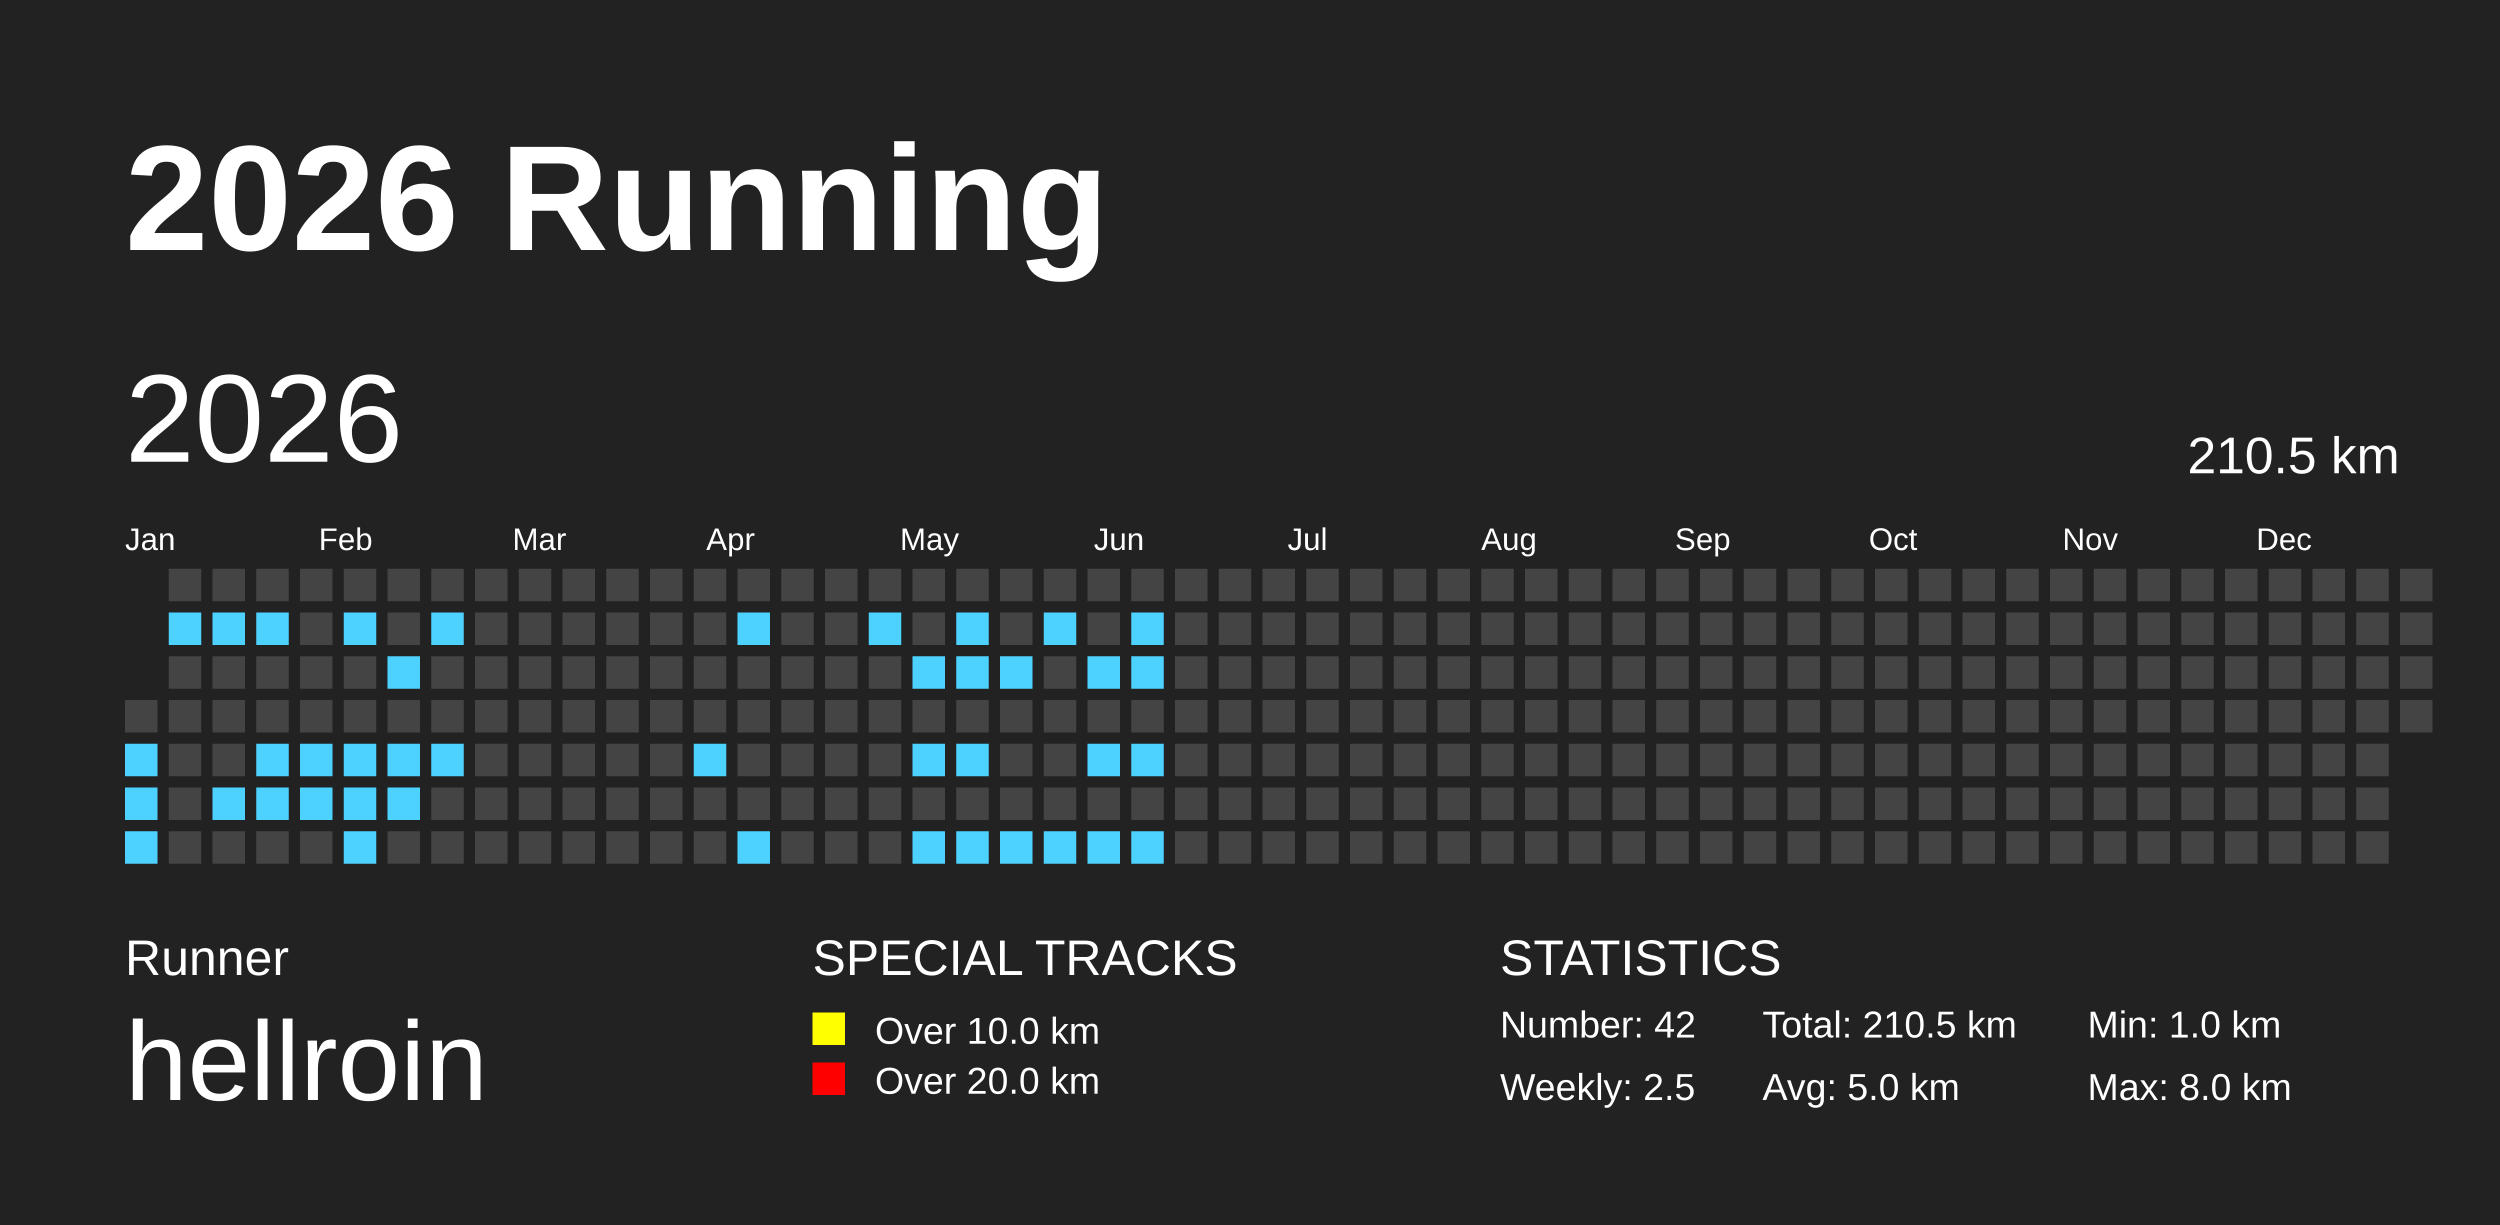
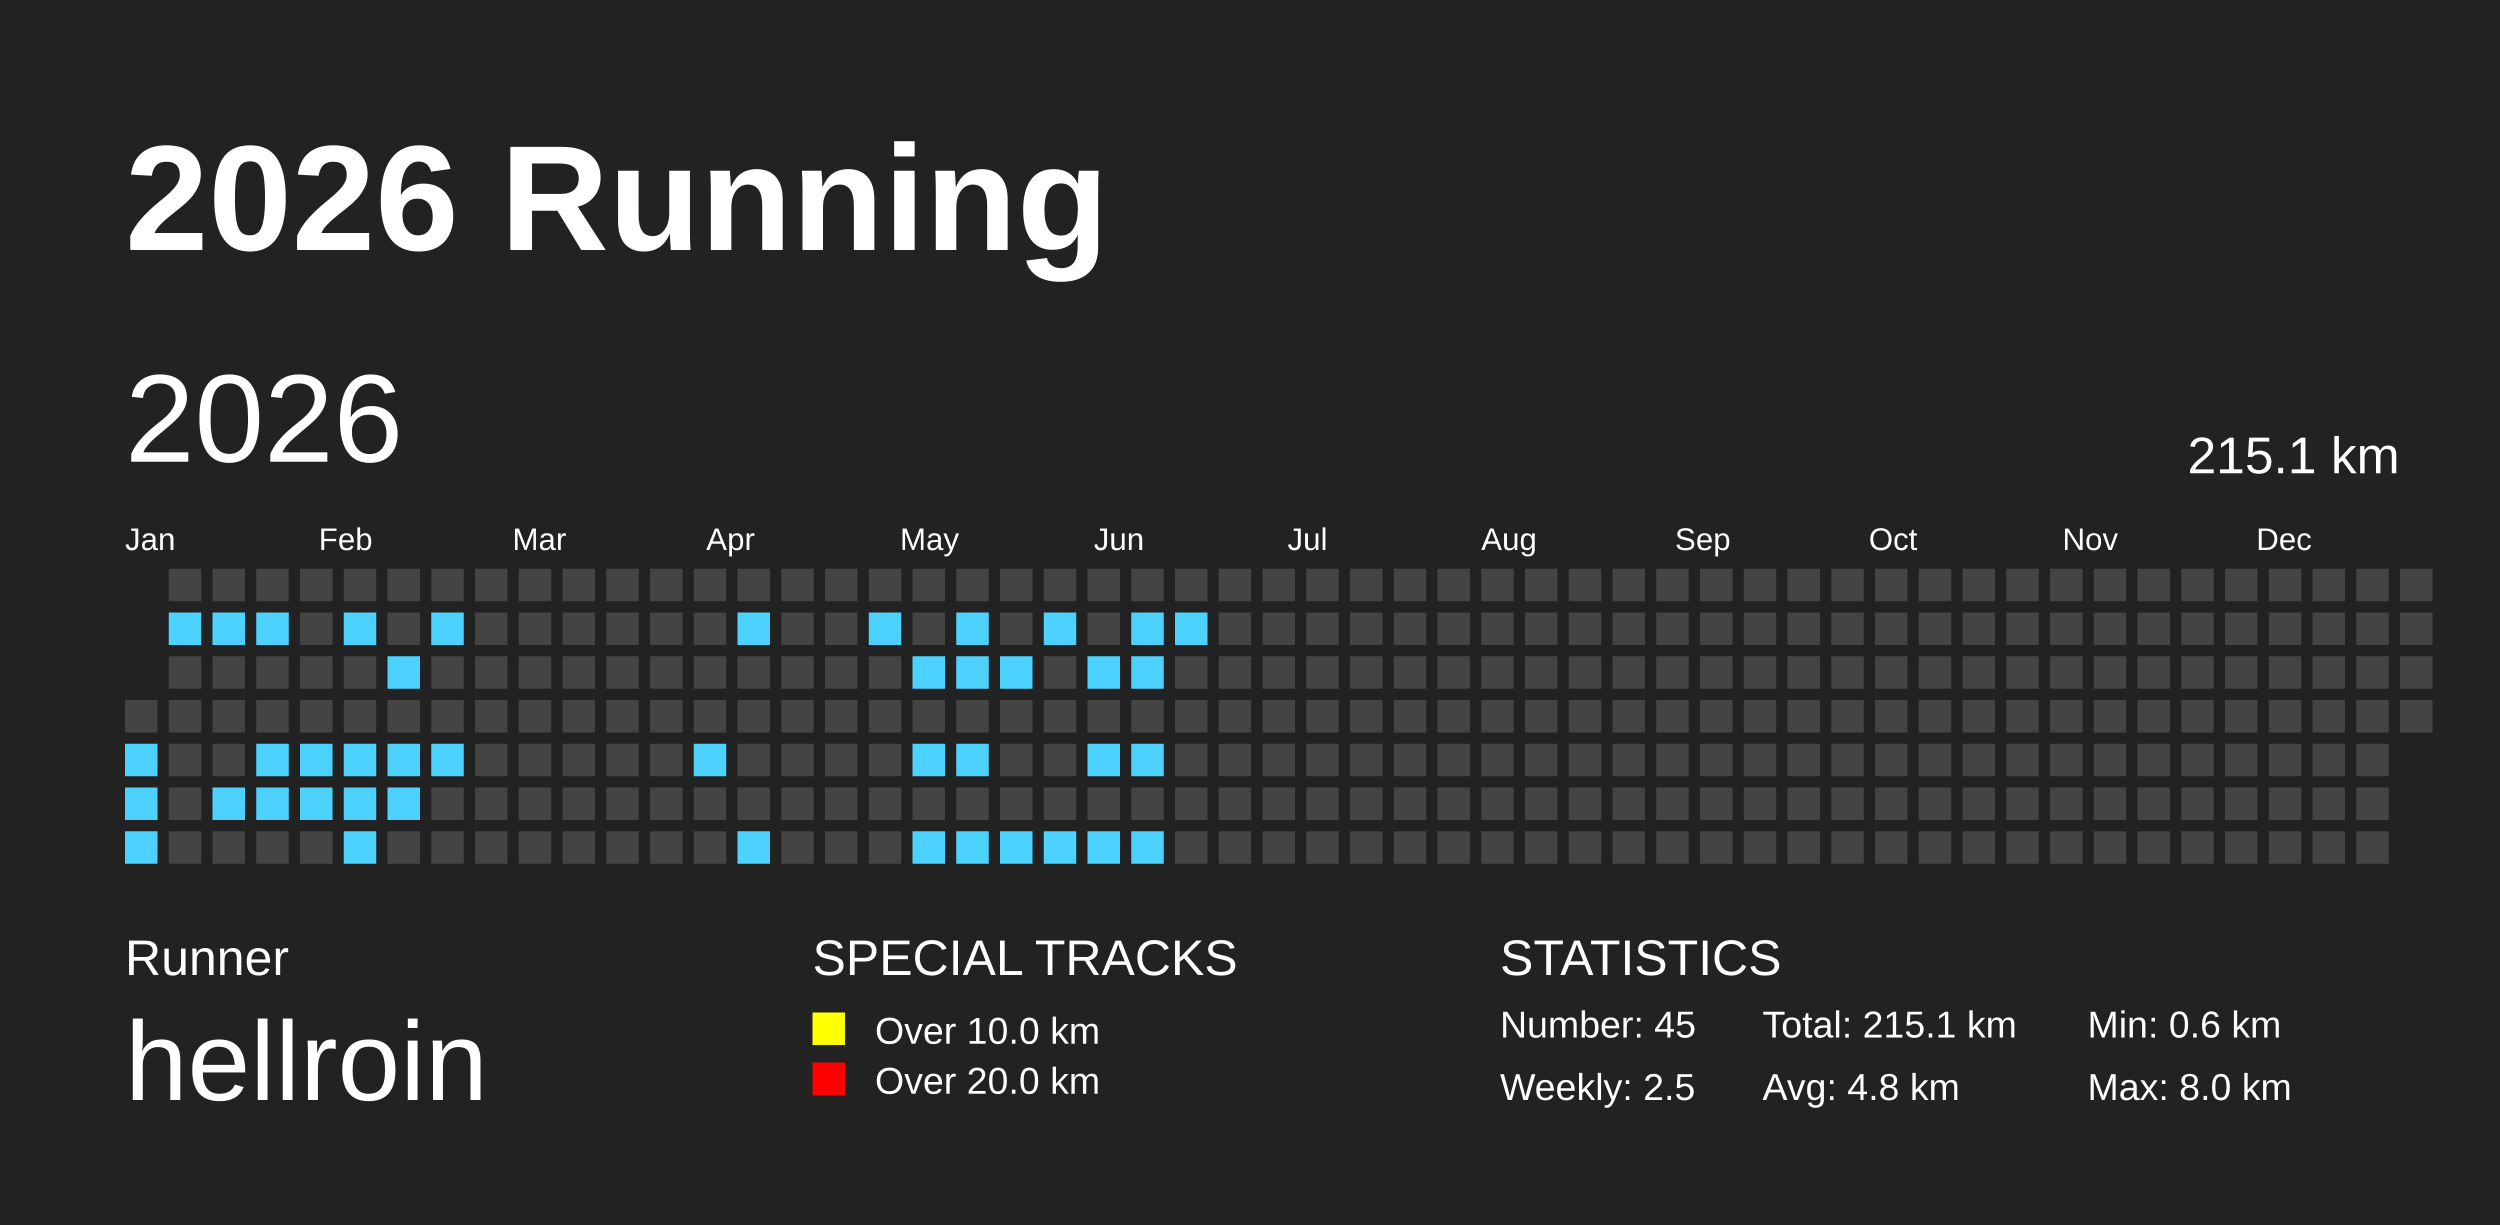
<svg xmlns="http://www.w3.org/2000/svg" baseProfile="full" height="98mm" version="1.1" viewBox="0,0,200,98" width="200mm">
  <defs />
  <rect fill="#222222" height="98" width="200" x="0" y="0" />
  <text fill="#FFFFFF" style="font-size:12px; font-family:Arial; font-weight:bold;" x="10" y="20">2026 Running</text>
  <text fill="#FFFFFF" style="font-size:4px; font-family:Arial" x="10" y="78">Runner</text>
  <text fill="#FFFFFF" style="font-size:9px; font-family:Arial" x="10" y="88">hellroin</text>
  <text fill="#FFFFFF" style="font-size:4px; font-family:Arial" x="65" y="78">SPECIAL TRACKS</text>
  <rect fill="yellow" height="2.6" width="2.6" x="65" y="81" />
  <text fill="#FFFFFF" style="font-size:3px; font-family:Arial" x="70" y="83.5">Over 10.0 km</text>
  <rect fill="red" height="2.6" width="2.6" x="65" y="85" />
  <text fill="#FFFFFF" style="font-size:3px; font-family:Arial" x="70" y="87.5">Over 20.0 km</text>
  <text fill="#FFFFFF" style="font-size:4px; font-family:Arial" x="120" y="78">STATISTICS</text>
-   <text fill="#FFFFFF" style="font-size:3px; font-family:Arial" x="120" y="83">Number: 42</text>
+   <text fill="#FFFFFF" style="font-size:3px; font-family:Arial" x="120" y="83">Number: 45</text>
  <text fill="#FFFFFF" style="font-size:3px; font-family:Arial" x="120" y="88">Weekly: 2.5</text>
-   <text fill="#FFFFFF" style="font-size:3px; font-family:Arial" x="141" y="83">Total: 210.5 km</text>
-   <text fill="#FFFFFF" style="font-size:3px; font-family:Arial" x="141" y="88">Avg: 5.0 km</text>
-   <text fill="#FFFFFF" style="font-size:3px; font-family:Arial" x="167" y="83">Min: 1.0 km</text>
+   <text fill="#FFFFFF" style="font-size:3px; font-family:Arial" x="141" y="83">Total: 215.1 km</text>
+   <text fill="#FFFFFF" style="font-size:3px; font-family:Arial" x="141" y="88">Avg: 4.8 km</text>
+   <text fill="#FFFFFF" style="font-size:3px; font-family:Arial" x="167" y="83">Min: 0.6 km</text>
  <text fill="#FFFFFF" style="font-size:3px; font-family:Arial" x="167" y="88">Max: 8.0 km</text>
  <text dominant-baseline="hanging" fill="#FFFFFF" style="font-size:10.0px; font-family:Arial;" x="10" y="30">2026</text>
-   <text dominant-baseline="hanging" fill="#FFFFFF" style="font-size:4.125px; font-family:Arial;" x="175" y="35">210.5 km</text>
+   <text dominant-baseline="hanging" fill="#FFFFFF" style="font-size:4.125px; font-family:Arial;" x="175" y="35">215.1 km</text>
  <text fill="#FFFFFF" style="font-size:2.5px; font-family:Arial" x="10.0" y="44">Jan</text>
  <text fill="#FFFFFF" style="font-size:2.5px; font-family:Arial" x="25.5" y="44">Feb</text>
  <text fill="#FFFFFF" style="font-size:2.5px; font-family:Arial" x="41.0" y="44">Mar</text>
  <text fill="#FFFFFF" style="font-size:2.5px; font-family:Arial" x="56.5" y="44">Apr</text>
  <text fill="#FFFFFF" style="font-size:2.5px; font-family:Arial" x="72.0" y="44">May</text>
  <text fill="#FFFFFF" style="font-size:2.5px; font-family:Arial" x="87.5" y="44">Jun</text>
  <text fill="#FFFFFF" style="font-size:2.5px; font-family:Arial" x="103.0" y="44">Jul</text>
  <text fill="#FFFFFF" style="font-size:2.5px; font-family:Arial" x="118.5" y="44">Aug</text>
  <text fill="#FFFFFF" style="font-size:2.5px; font-family:Arial" x="134.0" y="44">Sep</text>
  <text fill="#FFFFFF" style="font-size:2.5px; font-family:Arial" x="149.5" y="44">Oct</text>
  <text fill="#FFFFFF" style="font-size:2.5px; font-family:Arial" x="165.0" y="44">Nov</text>
  <text fill="#FFFFFF" style="font-size:2.5px; font-family:Arial" x="180.5" y="44">Dec</text>
  <rect fill="#444444" height="2.6" width="2.6" x="10.0" y="56.0" />
  <rect fill="#4DD2FF" height="2.6" width="2.6" x="10.0" y="59.5" />
  <rect fill="#4DD2FF" height="2.6" width="2.6" x="10.0" y="63.0" />
  <rect fill="#4DD2FF" height="2.6" width="2.6" x="10.0" y="66.5" />
  <rect fill="#444444" height="2.6" width="2.6" x="13.5" y="45.5" />
  <rect fill="#4DD2FF" height="2.6" width="2.6" x="13.5" y="49.0" />
  <rect fill="#444444" height="2.6" width="2.6" x="13.5" y="52.5" />
  <rect fill="#444444" height="2.6" width="2.6" x="13.5" y="56.0" />
  <rect fill="#444444" height="2.6" width="2.6" x="13.5" y="59.5" />
  <rect fill="#444444" height="2.6" width="2.6" x="13.5" y="63.0" />
  <rect fill="#444444" height="2.6" width="2.6" x="13.5" y="66.5" />
  <rect fill="#444444" height="2.6" width="2.6" x="17.0" y="45.5" />
  <rect fill="#4DD2FF" height="2.6" width="2.6" x="17.0" y="49.0" />
  <rect fill="#444444" height="2.6" width="2.6" x="17.0" y="52.5" />
  <rect fill="#444444" height="2.6" width="2.6" x="17.0" y="56.0" />
  <rect fill="#444444" height="2.6" width="2.6" x="17.0" y="59.5" />
  <rect fill="#4DD2FF" height="2.6" width="2.6" x="17.0" y="63.0" />
  <rect fill="#444444" height="2.6" width="2.6" x="17.0" y="66.5" />
  <rect fill="#444444" height="2.6" width="2.6" x="20.5" y="45.5" />
  <rect fill="#4DD2FF" height="2.6" width="2.6" x="20.5" y="49.0" />
  <rect fill="#444444" height="2.6" width="2.6" x="20.5" y="52.5" />
  <rect fill="#444444" height="2.6" width="2.6" x="20.5" y="56.0" />
  <rect fill="#4DD2FF" height="2.6" width="2.6" x="20.5" y="59.5" />
  <rect fill="#4DD2FF" height="2.6" width="2.6" x="20.5" y="63.0" />
  <rect fill="#444444" height="2.6" width="2.6" x="20.5" y="66.5" />
  <rect fill="#444444" height="2.6" width="2.6" x="24.0" y="45.5" />
  <rect fill="#444444" height="2.6" width="2.6" x="24.0" y="49.0" />
  <rect fill="#444444" height="2.6" width="2.6" x="24.0" y="52.5" />
  <rect fill="#444444" height="2.6" width="2.6" x="24.0" y="56.0" />
  <rect fill="#4DD2FF" height="2.6" width="2.6" x="24.0" y="59.5" />
  <rect fill="#4DD2FF" height="2.6" width="2.6" x="24.0" y="63.0" />
  <rect fill="#444444" height="2.6" width="2.6" x="24.0" y="66.5" />
  <rect fill="#444444" height="2.6" width="2.6" x="27.5" y="45.5" />
  <rect fill="#4DD2FF" height="2.6" width="2.6" x="27.5" y="49.0" />
  <rect fill="#444444" height="2.6" width="2.6" x="27.5" y="52.5" />
  <rect fill="#444444" height="2.6" width="2.6" x="27.5" y="56.0" />
  <rect fill="#4DD2FF" height="2.6" width="2.6" x="27.5" y="59.5" />
  <rect fill="#4DD2FF" height="2.6" width="2.6" x="27.5" y="63.0" />
  <rect fill="#4DD2FF" height="2.6" width="2.6" x="27.5" y="66.5" />
  <rect fill="#444444" height="2.6" width="2.6" x="31.0" y="45.5" />
  <rect fill="#444444" height="2.6" width="2.6" x="31.0" y="49.0" />
  <rect fill="#4DD2FF" height="2.6" width="2.6" x="31.0" y="52.5" />
  <rect fill="#444444" height="2.6" width="2.6" x="31.0" y="56.0" />
  <rect fill="#4DD2FF" height="2.6" width="2.6" x="31.0" y="59.5" />
  <rect fill="#4DD2FF" height="2.6" width="2.6" x="31.0" y="63.0" />
  <rect fill="#444444" height="2.6" width="2.6" x="31.0" y="66.5" />
  <rect fill="#444444" height="2.6" width="2.6" x="34.5" y="45.5" />
  <rect fill="#4DD2FF" height="2.6" width="2.6" x="34.5" y="49.0" />
  <rect fill="#444444" height="2.6" width="2.6" x="34.5" y="52.5" />
  <rect fill="#444444" height="2.6" width="2.6" x="34.5" y="56.0" />
  <rect fill="#4DD2FF" height="2.6" width="2.6" x="34.5" y="59.5" />
  <rect fill="#444444" height="2.6" width="2.6" x="34.5" y="63.0" />
  <rect fill="#444444" height="2.6" width="2.6" x="34.5" y="66.5" />
  <rect fill="#444444" height="2.6" width="2.6" x="38.0" y="45.5" />
  <rect fill="#444444" height="2.6" width="2.6" x="38.0" y="49.0" />
  <rect fill="#444444" height="2.6" width="2.6" x="38.0" y="52.5" />
  <rect fill="#444444" height="2.6" width="2.6" x="38.0" y="56.0" />
  <rect fill="#444444" height="2.6" width="2.6" x="38.0" y="59.5" />
  <rect fill="#444444" height="2.6" width="2.6" x="38.0" y="63.0" />
  <rect fill="#444444" height="2.6" width="2.6" x="38.0" y="66.5" />
  <rect fill="#444444" height="2.6" width="2.6" x="41.5" y="45.5" />
  <rect fill="#444444" height="2.6" width="2.6" x="41.5" y="49.0" />
  <rect fill="#444444" height="2.6" width="2.6" x="41.5" y="52.5" />
  <rect fill="#444444" height="2.6" width="2.6" x="41.5" y="56.0" />
  <rect fill="#444444" height="2.6" width="2.6" x="41.5" y="59.5" />
  <rect fill="#444444" height="2.6" width="2.6" x="41.5" y="63.0" />
  <rect fill="#444444" height="2.6" width="2.6" x="41.5" y="66.5" />
  <rect fill="#444444" height="2.6" width="2.6" x="45.0" y="45.5" />
  <rect fill="#444444" height="2.6" width="2.6" x="45.0" y="49.0" />
  <rect fill="#444444" height="2.6" width="2.6" x="45.0" y="52.5" />
  <rect fill="#444444" height="2.6" width="2.6" x="45.0" y="56.0" />
  <rect fill="#444444" height="2.6" width="2.6" x="45.0" y="59.5" />
  <rect fill="#444444" height="2.6" width="2.6" x="45.0" y="63.0" />
  <rect fill="#444444" height="2.6" width="2.6" x="45.0" y="66.5" />
  <rect fill="#444444" height="2.6" width="2.6" x="48.5" y="45.5" />
  <rect fill="#444444" height="2.6" width="2.6" x="48.5" y="49.0" />
  <rect fill="#444444" height="2.6" width="2.6" x="48.5" y="52.5" />
  <rect fill="#444444" height="2.6" width="2.6" x="48.5" y="56.0" />
  <rect fill="#444444" height="2.6" width="2.6" x="48.5" y="59.5" />
  <rect fill="#444444" height="2.6" width="2.6" x="48.5" y="63.0" />
  <rect fill="#444444" height="2.6" width="2.6" x="48.5" y="66.5" />
  <rect fill="#444444" height="2.6" width="2.6" x="52.0" y="45.5" />
  <rect fill="#444444" height="2.6" width="2.6" x="52.0" y="49.0" />
  <rect fill="#444444" height="2.6" width="2.6" x="52.0" y="52.5" />
  <rect fill="#444444" height="2.6" width="2.6" x="52.0" y="56.0" />
  <rect fill="#444444" height="2.6" width="2.6" x="52.0" y="59.5" />
  <rect fill="#444444" height="2.6" width="2.6" x="52.0" y="63.0" />
  <rect fill="#444444" height="2.6" width="2.6" x="52.0" y="66.5" />
  <rect fill="#444444" height="2.6" width="2.6" x="55.5" y="45.5" />
  <rect fill="#444444" height="2.6" width="2.6" x="55.5" y="49.0" />
  <rect fill="#444444" height="2.6" width="2.6" x="55.5" y="52.5" />
  <rect fill="#444444" height="2.6" width="2.6" x="55.5" y="56.0" />
  <rect fill="#4DD2FF" height="2.6" width="2.6" x="55.5" y="59.5" />
  <rect fill="#444444" height="2.6" width="2.6" x="55.5" y="63.0" />
  <rect fill="#444444" height="2.6" width="2.6" x="55.5" y="66.5" />
  <rect fill="#444444" height="2.6" width="2.6" x="59.0" y="45.5" />
  <rect fill="#4DD2FF" height="2.6" width="2.6" x="59.0" y="49.0" />
  <rect fill="#444444" height="2.6" width="2.6" x="59.0" y="52.5" />
  <rect fill="#444444" height="2.6" width="2.6" x="59.0" y="56.0" />
  <rect fill="#444444" height="2.6" width="2.6" x="59.0" y="59.5" />
  <rect fill="#444444" height="2.6" width="2.6" x="59.0" y="63.0" />
  <rect fill="#4DD2FF" height="2.6" width="2.6" x="59.0" y="66.5" />
  <rect fill="#444444" height="2.6" width="2.6" x="62.5" y="45.5" />
  <rect fill="#444444" height="2.6" width="2.6" x="62.5" y="49.0" />
  <rect fill="#444444" height="2.6" width="2.6" x="62.5" y="52.5" />
  <rect fill="#444444" height="2.6" width="2.6" x="62.5" y="56.0" />
  <rect fill="#444444" height="2.6" width="2.6" x="62.5" y="59.5" />
  <rect fill="#444444" height="2.6" width="2.6" x="62.5" y="63.0" />
  <rect fill="#444444" height="2.6" width="2.6" x="62.5" y="66.5" />
  <rect fill="#444444" height="2.6" width="2.6" x="66.0" y="45.5" />
  <rect fill="#444444" height="2.6" width="2.6" x="66.0" y="49.0" />
  <rect fill="#444444" height="2.6" width="2.6" x="66.0" y="52.5" />
  <rect fill="#444444" height="2.6" width="2.6" x="66.0" y="56.0" />
  <rect fill="#444444" height="2.6" width="2.6" x="66.0" y="59.5" />
  <rect fill="#444444" height="2.6" width="2.6" x="66.0" y="63.0" />
  <rect fill="#444444" height="2.6" width="2.6" x="66.0" y="66.5" />
  <rect fill="#444444" height="2.6" width="2.6" x="69.5" y="45.5" />
  <rect fill="#4DD2FF" height="2.6" width="2.6" x="69.5" y="49.0" />
  <rect fill="#444444" height="2.6" width="2.6" x="69.5" y="52.5" />
  <rect fill="#444444" height="2.6" width="2.6" x="69.5" y="56.0" />
  <rect fill="#444444" height="2.6" width="2.6" x="69.5" y="59.5" />
  <rect fill="#444444" height="2.6" width="2.6" x="69.5" y="63.0" />
  <rect fill="#444444" height="2.6" width="2.6" x="69.5" y="66.5" />
  <rect fill="#444444" height="2.6" width="2.6" x="73.0" y="45.5" />
  <rect fill="#444444" height="2.6" width="2.6" x="73.0" y="49.0" />
  <rect fill="#4DD2FF" height="2.6" width="2.6" x="73.0" y="52.5" />
  <rect fill="#444444" height="2.6" width="2.6" x="73.0" y="56.0" />
  <rect fill="#4DD2FF" height="2.6" width="2.6" x="73.0" y="59.5" />
  <rect fill="#444444" height="2.6" width="2.6" x="73.0" y="63.0" />
  <rect fill="#4DD2FF" height="2.6" width="2.6" x="73.0" y="66.5" />
  <rect fill="#444444" height="2.6" width="2.6" x="76.5" y="45.5" />
  <rect fill="#4DD2FF" height="2.6" width="2.6" x="76.5" y="49.0" />
  <rect fill="#4DD2FF" height="2.6" width="2.6" x="76.5" y="52.5" />
  <rect fill="#444444" height="2.6" width="2.6" x="76.5" y="56.0" />
  <rect fill="#4DD2FF" height="2.6" width="2.6" x="76.5" y="59.5" />
  <rect fill="#444444" height="2.6" width="2.6" x="76.5" y="63.0" />
  <rect fill="#4DD2FF" height="2.6" width="2.6" x="76.5" y="66.5" />
  <rect fill="#444444" height="2.6" width="2.6" x="80.0" y="45.5" />
  <rect fill="#444444" height="2.6" width="2.6" x="80.0" y="49.0" />
  <rect fill="#4DD2FF" height="2.6" width="2.6" x="80.0" y="52.5" />
  <rect fill="#444444" height="2.6" width="2.6" x="80.0" y="56.0" />
  <rect fill="#444444" height="2.6" width="2.6" x="80.0" y="59.5" />
  <rect fill="#444444" height="2.6" width="2.6" x="80.0" y="63.0" />
  <rect fill="#4DD2FF" height="2.6" width="2.6" x="80.0" y="66.5" />
  <rect fill="#444444" height="2.6" width="2.6" x="83.5" y="45.5" />
  <rect fill="#4DD2FF" height="2.6" width="2.6" x="83.5" y="49.0" />
  <rect fill="#444444" height="2.6" width="2.6" x="83.5" y="52.5" />
  <rect fill="#444444" height="2.6" width="2.6" x="83.5" y="56.0" />
  <rect fill="#444444" height="2.6" width="2.6" x="83.5" y="59.5" />
  <rect fill="#444444" height="2.6" width="2.6" x="83.5" y="63.0" />
  <rect fill="#4DD2FF" height="2.6" width="2.6" x="83.5" y="66.5" />
  <rect fill="#444444" height="2.6" width="2.6" x="87.0" y="45.5" />
  <rect fill="#444444" height="2.6" width="2.6" x="87.0" y="49.0" />
  <rect fill="#4DD2FF" height="2.6" width="2.6" x="87.0" y="52.5" />
  <rect fill="#444444" height="2.6" width="2.6" x="87.0" y="56.0" />
  <rect fill="#4DD2FF" height="2.6" width="2.6" x="87.0" y="59.5" />
  <rect fill="#444444" height="2.6" width="2.6" x="87.0" y="63.0" />
  <rect fill="#4DD2FF" height="2.6" width="2.6" x="87.0" y="66.5" />
  <rect fill="#444444" height="2.6" width="2.6" x="90.5" y="45.5" />
  <rect fill="#4DD2FF" height="2.6" width="2.6" x="90.5" y="49.0" />
  <rect fill="#4DD2FF" height="2.6" width="2.6" x="90.5" y="52.5" />
  <rect fill="#444444" height="2.6" width="2.6" x="90.5" y="56.0" />
  <rect fill="#4DD2FF" height="2.6" width="2.6" x="90.5" y="59.5" />
  <rect fill="#444444" height="2.6" width="2.6" x="90.5" y="63.0" />
  <rect fill="#4DD2FF" height="2.6" width="2.6" x="90.5" y="66.5" />
  <rect fill="#444444" height="2.6" width="2.6" x="94.0" y="45.5" />
-   <rect fill="#444444" height="2.6" width="2.6" x="94.0" y="49.0" />
+   <rect fill="#4DD2FF" height="2.6" width="2.6" x="94.0" y="49.0" />
  <rect fill="#444444" height="2.6" width="2.6" x="94.0" y="52.5" />
  <rect fill="#444444" height="2.6" width="2.6" x="94.0" y="56.0" />
  <rect fill="#444444" height="2.6" width="2.6" x="94.0" y="59.5" />
  <rect fill="#444444" height="2.6" width="2.6" x="94.0" y="63.0" />
  <rect fill="#444444" height="2.6" width="2.6" x="94.0" y="66.5" />
  <rect fill="#444444" height="2.6" width="2.6" x="97.5" y="45.5" />
  <rect fill="#444444" height="2.6" width="2.6" x="97.5" y="49.0" />
  <rect fill="#444444" height="2.6" width="2.6" x="97.5" y="52.5" />
  <rect fill="#444444" height="2.6" width="2.6" x="97.5" y="56.0" />
  <rect fill="#444444" height="2.6" width="2.6" x="97.5" y="59.5" />
  <rect fill="#444444" height="2.6" width="2.6" x="97.5" y="63.0" />
  <rect fill="#444444" height="2.6" width="2.6" x="97.5" y="66.5" />
  <rect fill="#444444" height="2.6" width="2.6" x="101.0" y="45.5" />
  <rect fill="#444444" height="2.6" width="2.6" x="101.0" y="49.0" />
  <rect fill="#444444" height="2.6" width="2.6" x="101.0" y="52.5" />
  <rect fill="#444444" height="2.6" width="2.6" x="101.0" y="56.0" />
  <rect fill="#444444" height="2.6" width="2.6" x="101.0" y="59.5" />
  <rect fill="#444444" height="2.6" width="2.6" x="101.0" y="63.0" />
  <rect fill="#444444" height="2.6" width="2.6" x="101.0" y="66.5" />
  <rect fill="#444444" height="2.6" width="2.6" x="104.5" y="45.5" />
  <rect fill="#444444" height="2.6" width="2.6" x="104.5" y="49.0" />
  <rect fill="#444444" height="2.6" width="2.6" x="104.5" y="52.5" />
  <rect fill="#444444" height="2.6" width="2.6" x="104.5" y="56.0" />
  <rect fill="#444444" height="2.6" width="2.6" x="104.5" y="59.5" />
  <rect fill="#444444" height="2.6" width="2.6" x="104.5" y="63.0" />
  <rect fill="#444444" height="2.6" width="2.6" x="104.5" y="66.5" />
  <rect fill="#444444" height="2.6" width="2.6" x="108.0" y="45.5" />
  <rect fill="#444444" height="2.6" width="2.6" x="108.0" y="49.0" />
  <rect fill="#444444" height="2.6" width="2.6" x="108.0" y="52.5" />
  <rect fill="#444444" height="2.6" width="2.6" x="108.0" y="56.0" />
  <rect fill="#444444" height="2.6" width="2.6" x="108.0" y="59.5" />
  <rect fill="#444444" height="2.6" width="2.6" x="108.0" y="63.0" />
  <rect fill="#444444" height="2.6" width="2.6" x="108.0" y="66.5" />
  <rect fill="#444444" height="2.6" width="2.6" x="111.5" y="45.5" />
  <rect fill="#444444" height="2.6" width="2.6" x="111.5" y="49.0" />
  <rect fill="#444444" height="2.6" width="2.6" x="111.5" y="52.5" />
  <rect fill="#444444" height="2.6" width="2.6" x="111.5" y="56.0" />
  <rect fill="#444444" height="2.6" width="2.6" x="111.5" y="59.5" />
  <rect fill="#444444" height="2.6" width="2.6" x="111.5" y="63.0" />
  <rect fill="#444444" height="2.6" width="2.6" x="111.5" y="66.5" />
  <rect fill="#444444" height="2.6" width="2.6" x="115.0" y="45.5" />
  <rect fill="#444444" height="2.6" width="2.6" x="115.0" y="49.0" />
  <rect fill="#444444" height="2.6" width="2.6" x="115.0" y="52.5" />
  <rect fill="#444444" height="2.6" width="2.6" x="115.0" y="56.0" />
  <rect fill="#444444" height="2.6" width="2.6" x="115.0" y="59.5" />
  <rect fill="#444444" height="2.6" width="2.6" x="115.0" y="63.0" />
  <rect fill="#444444" height="2.6" width="2.6" x="115.0" y="66.5" />
  <rect fill="#444444" height="2.6" width="2.6" x="118.5" y="45.5" />
  <rect fill="#444444" height="2.6" width="2.6" x="118.5" y="49.0" />
  <rect fill="#444444" height="2.6" width="2.6" x="118.5" y="52.5" />
  <rect fill="#444444" height="2.6" width="2.6" x="118.5" y="56.0" />
  <rect fill="#444444" height="2.6" width="2.6" x="118.5" y="59.5" />
  <rect fill="#444444" height="2.6" width="2.6" x="118.5" y="63.0" />
  <rect fill="#444444" height="2.6" width="2.6" x="118.5" y="66.5" />
  <rect fill="#444444" height="2.6" width="2.6" x="122.0" y="45.5" />
  <rect fill="#444444" height="2.6" width="2.6" x="122.0" y="49.0" />
  <rect fill="#444444" height="2.6" width="2.6" x="122.0" y="52.5" />
  <rect fill="#444444" height="2.6" width="2.6" x="122.0" y="56.0" />
  <rect fill="#444444" height="2.6" width="2.6" x="122.0" y="59.5" />
  <rect fill="#444444" height="2.6" width="2.6" x="122.0" y="63.0" />
  <rect fill="#444444" height="2.6" width="2.6" x="122.0" y="66.5" />
  <rect fill="#444444" height="2.6" width="2.6" x="125.5" y="45.5" />
  <rect fill="#444444" height="2.6" width="2.6" x="125.5" y="49.0" />
  <rect fill="#444444" height="2.6" width="2.6" x="125.5" y="52.5" />
  <rect fill="#444444" height="2.6" width="2.6" x="125.5" y="56.0" />
  <rect fill="#444444" height="2.6" width="2.6" x="125.5" y="59.5" />
  <rect fill="#444444" height="2.6" width="2.6" x="125.5" y="63.0" />
  <rect fill="#444444" height="2.6" width="2.6" x="125.5" y="66.5" />
  <rect fill="#444444" height="2.6" width="2.6" x="129.0" y="45.5" />
  <rect fill="#444444" height="2.6" width="2.6" x="129.0" y="49.0" />
  <rect fill="#444444" height="2.6" width="2.6" x="129.0" y="52.5" />
  <rect fill="#444444" height="2.6" width="2.6" x="129.0" y="56.0" />
  <rect fill="#444444" height="2.6" width="2.6" x="129.0" y="59.5" />
  <rect fill="#444444" height="2.6" width="2.6" x="129.0" y="63.0" />
  <rect fill="#444444" height="2.6" width="2.6" x="129.0" y="66.5" />
  <rect fill="#444444" height="2.6" width="2.6" x="132.5" y="45.5" />
  <rect fill="#444444" height="2.6" width="2.6" x="132.5" y="49.0" />
  <rect fill="#444444" height="2.6" width="2.6" x="132.5" y="52.5" />
  <rect fill="#444444" height="2.6" width="2.6" x="132.5" y="56.0" />
  <rect fill="#444444" height="2.6" width="2.6" x="132.5" y="59.5" />
  <rect fill="#444444" height="2.6" width="2.6" x="132.5" y="63.0" />
  <rect fill="#444444" height="2.6" width="2.6" x="132.5" y="66.5" />
  <rect fill="#444444" height="2.6" width="2.6" x="136.0" y="45.5" />
  <rect fill="#444444" height="2.6" width="2.6" x="136.0" y="49.0" />
  <rect fill="#444444" height="2.6" width="2.6" x="136.0" y="52.5" />
  <rect fill="#444444" height="2.6" width="2.6" x="136.0" y="56.0" />
  <rect fill="#444444" height="2.6" width="2.6" x="136.0" y="59.5" />
  <rect fill="#444444" height="2.6" width="2.6" x="136.0" y="63.0" />
  <rect fill="#444444" height="2.6" width="2.6" x="136.0" y="66.5" />
  <rect fill="#444444" height="2.6" width="2.6" x="139.5" y="45.5" />
  <rect fill="#444444" height="2.6" width="2.6" x="139.5" y="49.0" />
  <rect fill="#444444" height="2.6" width="2.6" x="139.5" y="52.5" />
  <rect fill="#444444" height="2.6" width="2.6" x="139.5" y="56.0" />
  <rect fill="#444444" height="2.6" width="2.6" x="139.5" y="59.5" />
  <rect fill="#444444" height="2.6" width="2.6" x="139.5" y="63.0" />
  <rect fill="#444444" height="2.6" width="2.6" x="139.5" y="66.5" />
  <rect fill="#444444" height="2.6" width="2.6" x="143.0" y="45.5" />
  <rect fill="#444444" height="2.6" width="2.6" x="143.0" y="49.0" />
  <rect fill="#444444" height="2.6" width="2.6" x="143.0" y="52.5" />
  <rect fill="#444444" height="2.6" width="2.6" x="143.0" y="56.0" />
  <rect fill="#444444" height="2.6" width="2.6" x="143.0" y="59.5" />
  <rect fill="#444444" height="2.6" width="2.6" x="143.0" y="63.0" />
  <rect fill="#444444" height="2.6" width="2.6" x="143.0" y="66.5" />
  <rect fill="#444444" height="2.6" width="2.6" x="146.5" y="45.5" />
  <rect fill="#444444" height="2.6" width="2.6" x="146.5" y="49.0" />
  <rect fill="#444444" height="2.6" width="2.6" x="146.5" y="52.5" />
  <rect fill="#444444" height="2.6" width="2.6" x="146.5" y="56.0" />
  <rect fill="#444444" height="2.6" width="2.6" x="146.5" y="59.5" />
  <rect fill="#444444" height="2.6" width="2.6" x="146.5" y="63.0" />
  <rect fill="#444444" height="2.6" width="2.6" x="146.5" y="66.5" />
  <rect fill="#444444" height="2.6" width="2.6" x="150.0" y="45.5" />
  <rect fill="#444444" height="2.6" width="2.6" x="150.0" y="49.0" />
  <rect fill="#444444" height="2.6" width="2.6" x="150.0" y="52.5" />
  <rect fill="#444444" height="2.6" width="2.6" x="150.0" y="56.0" />
  <rect fill="#444444" height="2.6" width="2.6" x="150.0" y="59.5" />
  <rect fill="#444444" height="2.6" width="2.6" x="150.0" y="63.0" />
  <rect fill="#444444" height="2.6" width="2.6" x="150.0" y="66.5" />
  <rect fill="#444444" height="2.6" width="2.6" x="153.5" y="45.5" />
  <rect fill="#444444" height="2.6" width="2.6" x="153.5" y="49.0" />
  <rect fill="#444444" height="2.6" width="2.6" x="153.5" y="52.5" />
  <rect fill="#444444" height="2.6" width="2.6" x="153.5" y="56.0" />
  <rect fill="#444444" height="2.6" width="2.6" x="153.5" y="59.5" />
  <rect fill="#444444" height="2.6" width="2.6" x="153.5" y="63.0" />
  <rect fill="#444444" height="2.6" width="2.6" x="153.5" y="66.5" />
  <rect fill="#444444" height="2.6" width="2.6" x="157.0" y="45.5" />
  <rect fill="#444444" height="2.6" width="2.6" x="157.0" y="49.0" />
  <rect fill="#444444" height="2.6" width="2.6" x="157.0" y="52.5" />
  <rect fill="#444444" height="2.6" width="2.6" x="157.0" y="56.0" />
  <rect fill="#444444" height="2.6" width="2.6" x="157.0" y="59.5" />
  <rect fill="#444444" height="2.6" width="2.6" x="157.0" y="63.0" />
  <rect fill="#444444" height="2.6" width="2.6" x="157.0" y="66.5" />
  <rect fill="#444444" height="2.6" width="2.6" x="160.5" y="45.5" />
  <rect fill="#444444" height="2.6" width="2.6" x="160.5" y="49.0" />
  <rect fill="#444444" height="2.6" width="2.6" x="160.5" y="52.5" />
  <rect fill="#444444" height="2.6" width="2.6" x="160.5" y="56.0" />
  <rect fill="#444444" height="2.6" width="2.6" x="160.5" y="59.5" />
  <rect fill="#444444" height="2.6" width="2.6" x="160.5" y="63.0" />
  <rect fill="#444444" height="2.6" width="2.6" x="160.5" y="66.5" />
  <rect fill="#444444" height="2.6" width="2.6" x="164.0" y="45.5" />
  <rect fill="#444444" height="2.6" width="2.6" x="164.0" y="49.0" />
  <rect fill="#444444" height="2.6" width="2.6" x="164.0" y="52.5" />
  <rect fill="#444444" height="2.6" width="2.6" x="164.0" y="56.0" />
  <rect fill="#444444" height="2.6" width="2.6" x="164.0" y="59.5" />
  <rect fill="#444444" height="2.6" width="2.6" x="164.0" y="63.0" />
  <rect fill="#444444" height="2.6" width="2.6" x="164.0" y="66.5" />
  <rect fill="#444444" height="2.6" width="2.6" x="167.5" y="45.5" />
  <rect fill="#444444" height="2.6" width="2.6" x="167.5" y="49.0" />
  <rect fill="#444444" height="2.6" width="2.6" x="167.5" y="52.5" />
  <rect fill="#444444" height="2.6" width="2.6" x="167.5" y="56.0" />
  <rect fill="#444444" height="2.6" width="2.6" x="167.5" y="59.5" />
  <rect fill="#444444" height="2.6" width="2.6" x="167.5" y="63.0" />
  <rect fill="#444444" height="2.6" width="2.6" x="167.5" y="66.5" />
  <rect fill="#444444" height="2.6" width="2.6" x="171.0" y="45.5" />
  <rect fill="#444444" height="2.6" width="2.6" x="171.0" y="49.0" />
  <rect fill="#444444" height="2.6" width="2.6" x="171.0" y="52.5" />
  <rect fill="#444444" height="2.6" width="2.6" x="171.0" y="56.0" />
  <rect fill="#444444" height="2.6" width="2.6" x="171.0" y="59.5" />
  <rect fill="#444444" height="2.6" width="2.6" x="171.0" y="63.0" />
  <rect fill="#444444" height="2.6" width="2.6" x="171.0" y="66.5" />
  <rect fill="#444444" height="2.6" width="2.6" x="174.5" y="45.5" />
  <rect fill="#444444" height="2.6" width="2.6" x="174.5" y="49.0" />
  <rect fill="#444444" height="2.6" width="2.6" x="174.5" y="52.5" />
  <rect fill="#444444" height="2.6" width="2.6" x="174.5" y="56.0" />
  <rect fill="#444444" height="2.6" width="2.6" x="174.5" y="59.5" />
  <rect fill="#444444" height="2.6" width="2.6" x="174.5" y="63.0" />
  <rect fill="#444444" height="2.6" width="2.6" x="174.5" y="66.5" />
  <rect fill="#444444" height="2.6" width="2.6" x="178.0" y="45.5" />
  <rect fill="#444444" height="2.6" width="2.6" x="178.0" y="49.0" />
  <rect fill="#444444" height="2.6" width="2.6" x="178.0" y="52.5" />
  <rect fill="#444444" height="2.6" width="2.6" x="178.0" y="56.0" />
  <rect fill="#444444" height="2.6" width="2.6" x="178.0" y="59.5" />
  <rect fill="#444444" height="2.6" width="2.6" x="178.0" y="63.0" />
  <rect fill="#444444" height="2.6" width="2.6" x="178.0" y="66.5" />
  <rect fill="#444444" height="2.6" width="2.6" x="181.5" y="45.5" />
  <rect fill="#444444" height="2.6" width="2.6" x="181.5" y="49.0" />
  <rect fill="#444444" height="2.6" width="2.6" x="181.5" y="52.5" />
  <rect fill="#444444" height="2.6" width="2.6" x="181.5" y="56.0" />
  <rect fill="#444444" height="2.6" width="2.6" x="181.5" y="59.5" />
  <rect fill="#444444" height="2.6" width="2.6" x="181.5" y="63.0" />
  <rect fill="#444444" height="2.6" width="2.6" x="181.5" y="66.5" />
  <rect fill="#444444" height="2.6" width="2.6" x="185.0" y="45.5" />
  <rect fill="#444444" height="2.6" width="2.6" x="185.0" y="49.0" />
  <rect fill="#444444" height="2.6" width="2.6" x="185.0" y="52.5" />
  <rect fill="#444444" height="2.6" width="2.6" x="185.0" y="56.0" />
  <rect fill="#444444" height="2.6" width="2.6" x="185.0" y="59.5" />
  <rect fill="#444444" height="2.6" width="2.6" x="185.0" y="63.0" />
  <rect fill="#444444" height="2.6" width="2.6" x="185.0" y="66.5" />
  <rect fill="#444444" height="2.6" width="2.6" x="188.5" y="45.5" />
  <rect fill="#444444" height="2.6" width="2.6" x="188.5" y="49.0" />
  <rect fill="#444444" height="2.6" width="2.6" x="188.5" y="52.5" />
  <rect fill="#444444" height="2.6" width="2.6" x="188.5" y="56.0" />
  <rect fill="#444444" height="2.6" width="2.6" x="188.5" y="59.5" />
  <rect fill="#444444" height="2.6" width="2.6" x="188.5" y="63.0" />
  <rect fill="#444444" height="2.6" width="2.6" x="188.5" y="66.5" />
  <rect fill="#444444" height="2.6" width="2.6" x="192.0" y="45.5" />
  <rect fill="#444444" height="2.6" width="2.6" x="192.0" y="49.0" />
  <rect fill="#444444" height="2.6" width="2.6" x="192.0" y="52.5" />
  <rect fill="#444444" height="2.6" width="2.6" x="192.0" y="56.0" />
</svg>
